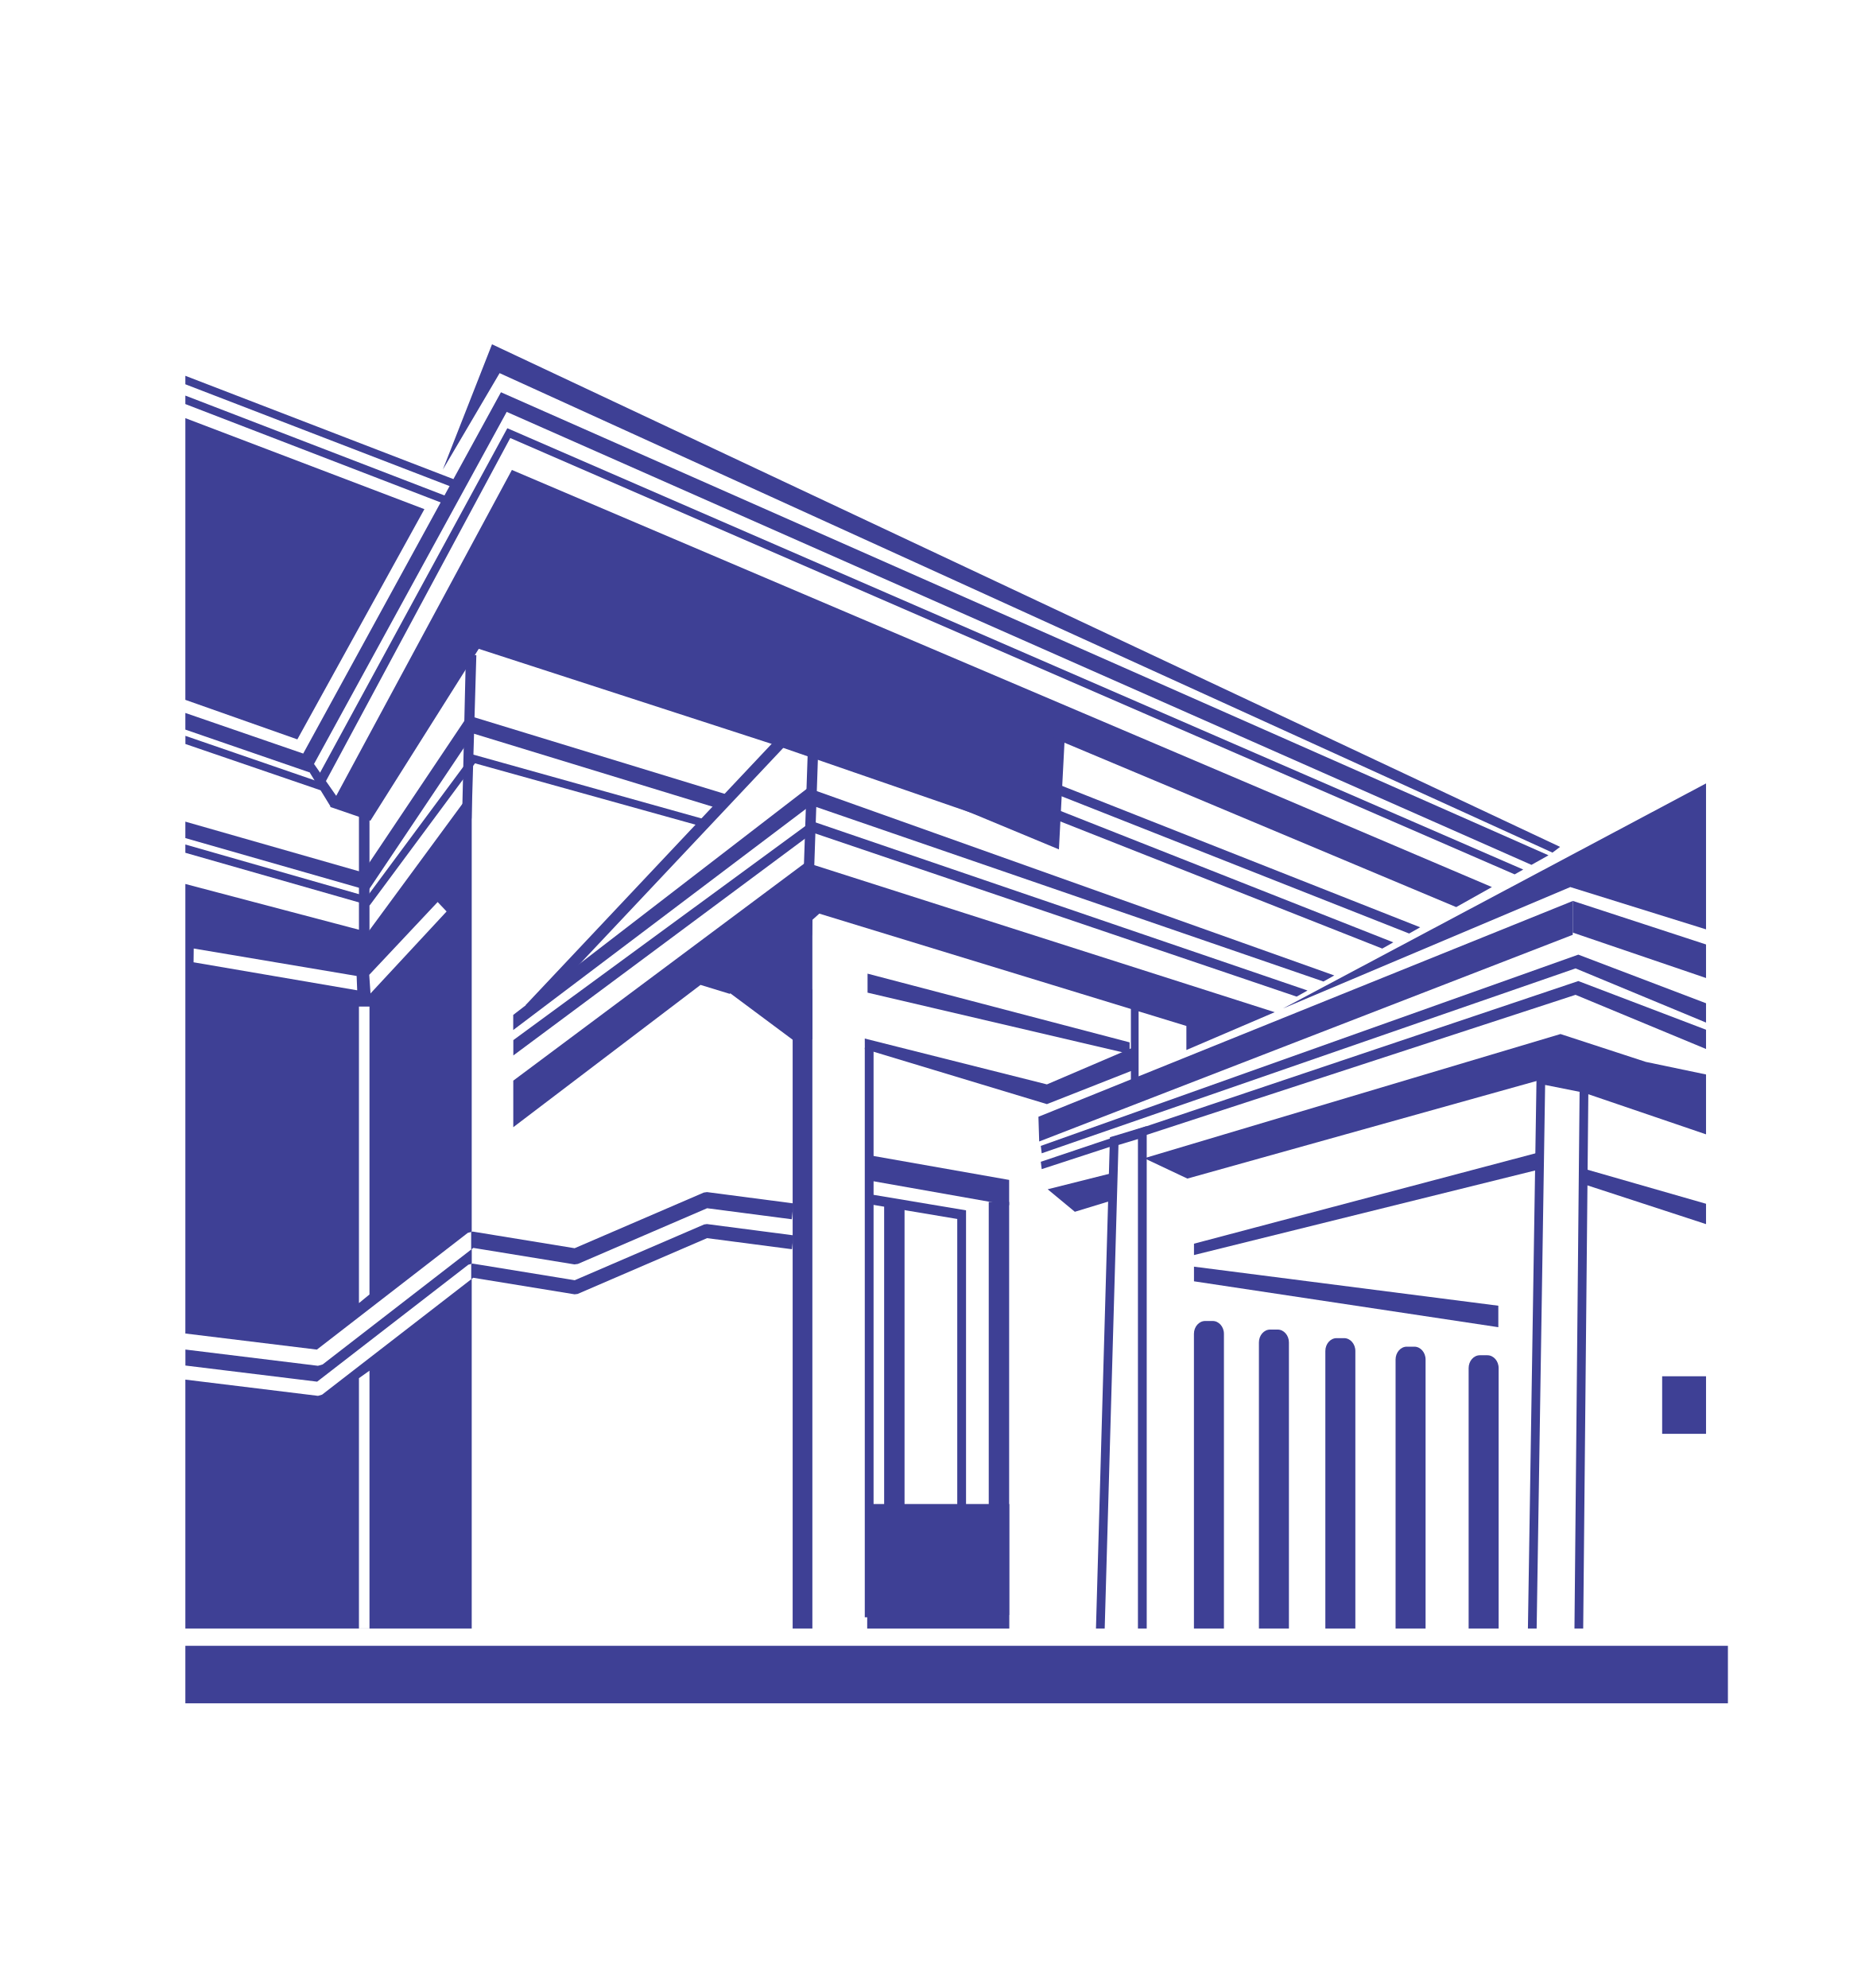
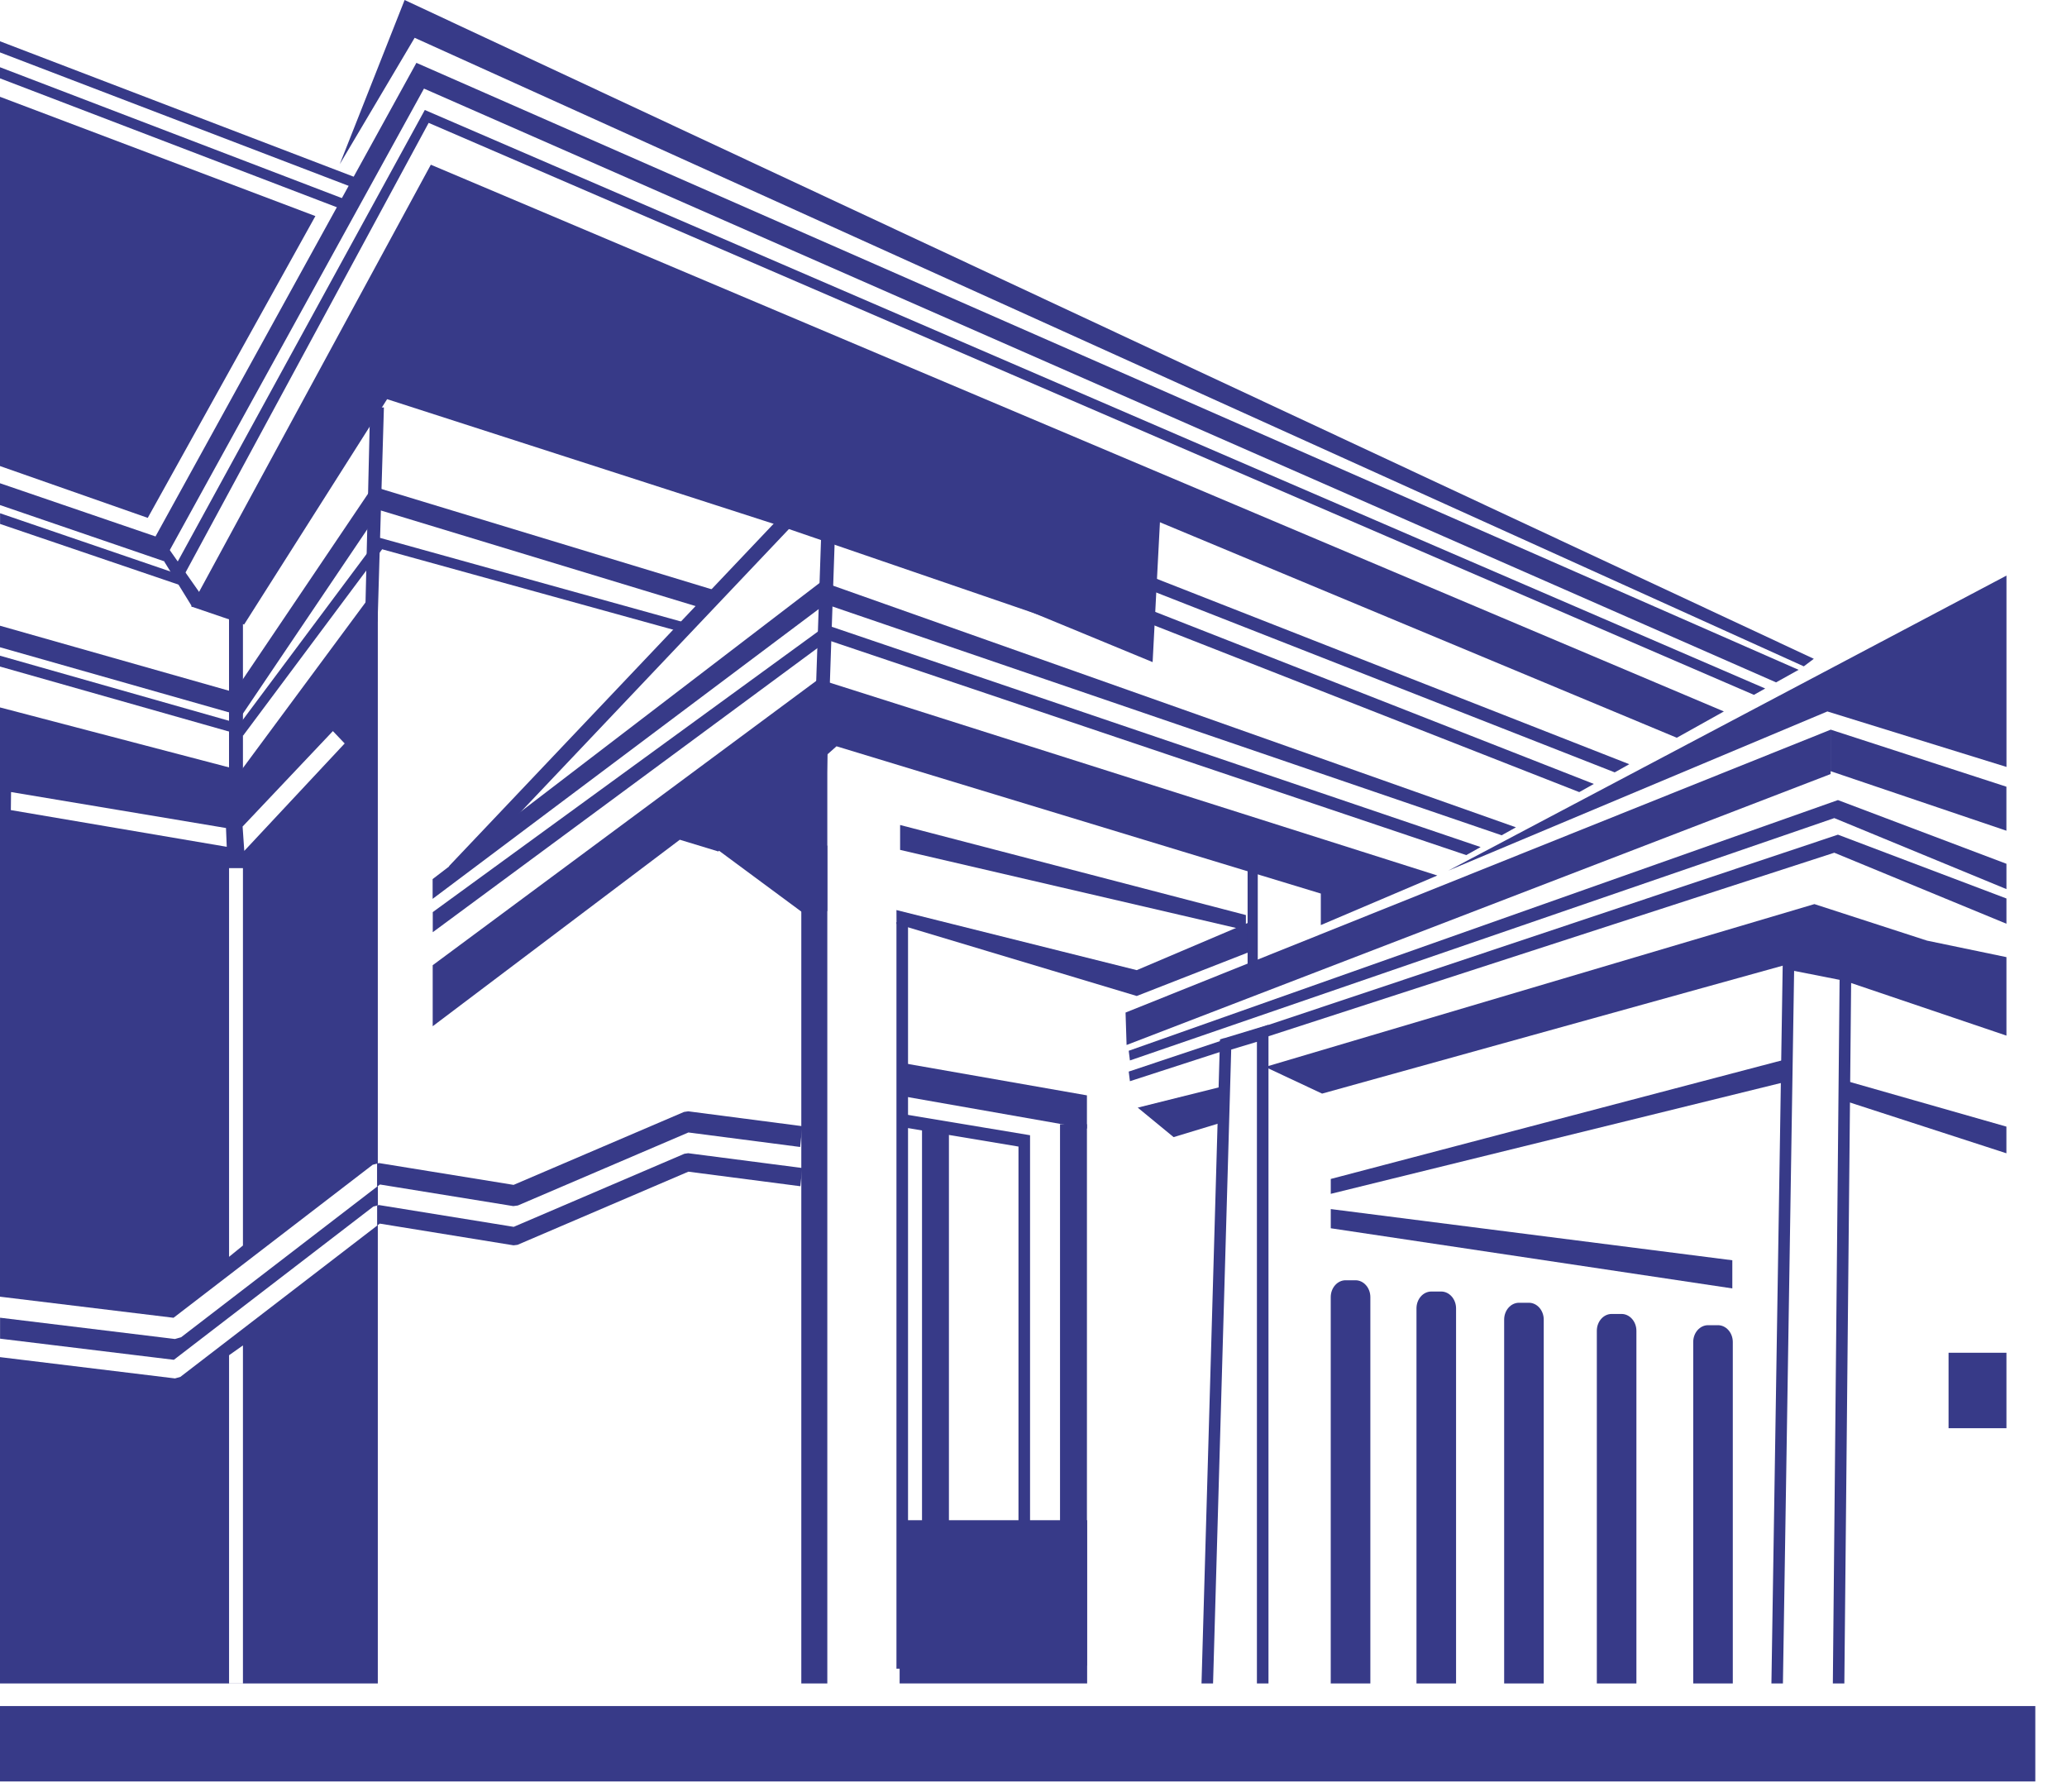
- <svg xmlns="http://www.w3.org/2000/svg" xml:space="preserve" width="1.598in" height="1.696in" version="1.1" style="shape-rendering:geometricPrecision; text-rendering:geometricPrecision; image-rendering:optimizeQuality; fill-rule:evenodd; clip-rule:evenodd" viewBox="0 0 364.51 386.8">
-   <defs>
-     <style type="text/css">
-    
-     .fil2 {fill:none}
-     .fil1 {fill:#3E4095}
-     .fil0 {fill:#3E4095;fill-rule:nonzero}
-    
-   </style>
-   </defs>
-   <g id="Layer_x0020_1">
-     <path class="fil0" d="M36.08 76.95l51.24 19.74 -0.43 1.48 -50.81 -19.57 0 -1.64zm0 -3.85l52.25 20.13 -0.43 1.48 -51.82 -19.96 0 -1.64z" />
-     <path class="fil0" d="M36.08 138.71l22.94 7.9 38.49 -70.31 203.91 90.11 -3.32 1.86 -199.47 -88.15 -38.4 70.15 -24.15 -8.32 0 -3.25zm0 4.45l25.37 8.73 37.3 -68.59 197.75 85.88 -1.67 0.94 -195.51 -84.91 -36.85 68.57 -26.38 -9.03 0 -1.58zm36.01 16.52l-7.81 -2.68 35.36 -65.58 190.76 81.17 -6.95 3.9 -76.75 -32.2 -16.41 14.28 -40.05 -13.83 -57.05 -18.51 -21.1 33.46z" />
-     <polygon class="fil0" points="36.08,164.31 71.46,174.43 91.97,146.77 138.68,159.83 137.54,161.05 92.46,148.51 71.95,176.17 36.08,165.92 " />
-     <polygon class="fil0" points="36.08,159.86 70.62,169.73 91.1,139.18 141.61,154.62 140.9,157.62 92.16,142.72 71.69,173.25 36.08,163.06 " />
-     <polygon class="fil1" points="178.76,153.89 207.29,142.74 206.12,165.26 " />
-     <path class="fil1" d="M99.91 202.38l58.14 -42.61 96.46 32.95 -2.12 1.19 -94.14 -31.9 -58.33 43.35 0 -2.97zm159.81 -12.59l-102.46 -36.49 -57.36 44.17 0 2.94 57.94 -43.76 99.77 34.32 2.11 -1.18zm-59.98 -39.65l76.7 30.28 -2.15 1.21 -75.11 -29.65 0.56 -1.83zm-4.32 3.29l75.79 29.92 -2.15 1.21 -74.2 -29.29 0.56 -1.83z" />
-     <polygon class="fil1" points="99.91,210.26 156.84,167.79 248.12,196.94 230.93,204.3 230.93,199.62 159.48,177.76 142.04,193.37 136.36,191.63 99.91,219.32 " />
-     <path class="fil1" d="M36.08 316.88l55.74 0 0 -68.04 -29.13 22.53 -0.79 0.23 -25.82 -3.16 0 48.44zm0 -51.18l25.65 3.14 29.43 -22.76 0.67 -0.18 0 -2.86 -29.03 22.45 -0.91 0.26 -25.8 -3.16 0 3.1zm0 -6.23l25.6 3.13 29.38 -22.72 0.76 -0.2 0 -85.75 -20.18 27.43 -35.56 -9.37 0 87.48zm1.63 -74.92l31.71 5.34 0.11 2.79 -31.85 -5.45 0.03 -2.68zm49.22 -7.21l-14.81 15.95 -0.25 -3.62 13.32 -14.17 1.74 1.84zm-15.01 89.36l0 50.17 -2.05 0 0 -48.71 2.05 -1.46zm0 -70.85l0 56.02 -2.05 1.68 0 -57.7 2.05 0z" />
-     <path class="fil0" d="M91.72 239.71l0.29 -0.08 19.84 3.24 25.14 -10.83 0.63 -0.09 16.82 2.2 -0.31 3.09 -16.49 -2.15 -25.16 10.84 -0.67 0.09 -19.67 -3.21 -0.43 0.33 0 -3.42zm0 6.22l0.27 -0.07 19.88 3.24 25.18 -10.85 0.56 -0.08 16.82 2.19 -0.27 2.71 -16.53 -2.16 -25.2 10.86 -0.59 0.07 -19.73 -3.22 -0.39 0.3 0 -2.99z" />
-     <polygon class="fil1" points="158.13,192.48 154.29,194.53 154.29,316.88 158.13,316.88 " />
-     <polygon class="fil1" points="202.28,222.1 306.14,181.88 306.14,175.3 202.13,217.29 " />
-     <polygon class="fil1" points="219.88,202.81 219.88,205.07 168.87,193.14 168.87,189.44 " />
-     <polygon class="fil1" points="168.33,202.07 168.34,204.12 203.78,214.83 220.58,208.22 220.86,203.68 203.78,210.99 " />
-     <polygon class="fil0" points="168.33,314.69 168.33,203.86 170.04,203.86 170.04,314.69 " />
-     <polygon class="fil1" points="172.1,233.86 176.07,233.86 176.07,314.24 172.1,314.24 " />
-     <polygon class="fil1" points="169.34,224.8 196.43,229.58 196.43,234.51 169.34,229.72 " />
-     <polygon class="fil1" points="192.46,233.86 196.43,233.86 196.43,314.24 192.46,314.24 " />
-     <polygon class="fil0" points="186.33,314.04 186.33,237.18 169.53,234.36 169.78,232.44 188.04,235.5 188.04,314.04 " />
-     <polygon class="fil1" points="168.8,316.88 168.8,292.65 196.46,292.65 196.46,316.88 " />
-     <polygon class="fil0" points="89.95,158.87 90.68,127.41 92.72,127.46 91.79,159.27 " />
-     <polygon class="fil0" points="152.98,144.96 103.71,197.25 102.32,195.55 151.59,143.25 " />
-     <polygon class="fil0" points="71.92,159.1 71.92,182.44 69.87,182.44 69.87,157.94 " />
-     <polygon class="fil0" points="64.44,157.08 58.68,147.67 59.68,146.56 66.2,155.92 " />
-     <polygon class="fil1" points="158.13,176.81 141.89,193.07 154.48,202.44 158.13,202.23 " />
-     <polygon class="fil0" points="221.63,195.78 221.63,210.57 220.13,210.57 220.13,195.78 " />
-     <polygon class="fil0" points="159.48,139.57 158.04,181.99 156.01,182.21 157.45,139.79 " />
-     <polygon class="fil1" points="216.65,233.51 216.34,228.28 203.93,231.4 209.22,235.78 " />
-     <path class="fil0" d="M216.67 221.09l6.54 -1.99 0 97.78 -1.71 0 0 -95.25 -3.79 1.15 -2.68 94.1 -1.7 0c0.91,-31.87 1.82,-63.74 2.72,-95.61l0.61 -0.19z" />
-     <polygon class="fil1" points="232.41,241.99 299.19,224.32 299.19,227.65 232.41,244.2 " />
-     <g id="_2152421833424">
-       <polygon class="fil1" points="202.77,224.4 202.59,222.96 307.22,185.74 332.08,195.2 332.08,198.96 306.68,188.42 " />
-       <polygon class="fil1" points="202.77,227.48 202.59,226.05 307.22,190.88 332.08,200.35 332.08,204.1 306.68,193.56 " />
-       <polygon class="fil1" points="306.14,175.28 332.08,183.76 332.08,190.29 306.14,181.45 " />
-       <polygon class="fil1" points="305.66,172.59 249.73,196.22 332.08,152.42 332.08,180.82 " />
-       <polygon class="fil1" points="332.08,209.06 320.36,206.61 303.75,201.19 222.73,225.36 231.12,229.32 300.47,209.94 332.08,220.71 " />
-       <polygon class="fil1" points="308.13,230.36 308.5,227.45 332.08,234.22 332.08,238.18 " />
-     </g>
-     <path class="fil0" d="M307.46 212.43l-6.7 -1.33 -1.65 105.78 -1.7 0c0.56,-36.03 1.13,-72.06 1.69,-108.09l0.98 0.19 9.11 1.81 -1.02 106.09 -1.7 0 1 -104.45z" />
-     <polygon class="fil1" points="232.41,249.31 291.65,258.24 291.65,254.06 232.41,246.46 " />
-     <path class="fil1" d="M288.06 263.7l1.46 0c1.2,0 2.19,1.12 2.19,2.5l0 50.68 -5.84 0 0 -50.68c0,-1.38 0.98,-2.5 2.19,-2.5z" />
-     <path class="fil1" d="M273.84 262.03l1.46 0c1.2,0 2.19,1.12 2.19,2.5l0 52.35 -5.84 0 0 -52.35c0,-1.38 0.99,-2.5 2.19,-2.5z" />
-     <path class="fil1" d="M260.17 260.37l1.46 0c1.2,0 2.19,1.12 2.19,2.5l0 54.01 -5.84 0 0 -54.01c0,-1.38 0.99,-2.5 2.19,-2.5z" />
-     <path class="fil1" d="M247.24 258.7l1.46 0c1.2,0 2.19,1.13 2.19,2.5l0 55.68 -5.84 0 0 -55.68c0,-1.37 0.98,-2.5 2.19,-2.5z" />
-     <path class="fil1" d="M234.59 257.03l1.46 0c1.2,0 2.19,1.12 2.19,2.5l0 57.35 -5.84 0 0 -57.35c0,-1.38 0.99,-2.5 2.19,-2.5z" />
-     <polygon class="fil1" points="95.77,66.97 86.2,91.35 97.25,72.58 302.19,165.89 303.67,164.77 " />
-     <polygon class="fil1" points="36.08,81.34 82.61,99.05 57.88,143.85 36.08,136.16 " />
-     <polygon class="fil1" points="36.08,320.24 336.34,320.24 336.34,331.43 36.08,331.43 " />
-     <polygon class="fil1" points="323.54,267.79 332.08,267.79 332.08,278.99 323.54,278.99 " />
-     <polygon class="fil2" points="-0,0 364.51,0 364.51,386.8 -0,386.8 " />
-   </g>
+ <svg xmlns="http://www.w3.org/2000/svg" width="60" height="52" viewBox="0 0 60 52" fill="none">
+   <path d="M0 1.951L10.082 5.81L9.997 6.099L0 2.274V1.953V1.951ZM0 1.198L10.281 5.134L10.196 5.423L0 1.521V1.2V1.198Z" fill="#373A88" />
+   <path d="M0 14.025L4.514 15.569L12.087 1.824L52.209 19.44L51.555 19.804L12.307 2.571L4.752 16.285L0 14.658V14.023V14.025ZM0 14.895L4.992 16.602L12.331 3.192L51.24 19.982L50.912 20.166L12.443 3.566L5.193 16.971L0.002 15.206V14.897L0 14.895ZM7.085 18.125L5.549 17.601L12.506 4.78L50.04 20.648L48.673 21.411L33.571 15.116L30.343 17.908L22.462 15.204L11.237 11.585L7.085 18.127V18.125Z" fill="#373A88" />
+   <path d="M0 19.03L6.961 21.008L10.997 15.601L20.188 18.154L19.963 18.392L11.093 15.941L7.058 21.348L0 19.345V19.03Z" fill="#373A88" />
+   <path d="M0 18.16L6.796 20.089L10.826 14.117L20.764 17.135L20.625 17.722L11.034 14.809L7.007 20.777L0 18.785V18.16Z" fill="#373A88" />
+   <path d="M28.074 16.993L33.688 14.813L33.458 19.216L28.074 16.993Z" fill="#373A88" />
+   <path d="M12.56 26.473L24 18.142L42.979 24.584L42.562 24.817L24.039 18.58L12.562 27.055V26.474L12.56 26.473ZM44.004 24.011L23.844 16.878L12.558 25.513V26.087L23.958 17.532L43.589 24.242L44.004 24.011ZM32.203 16.26L47.294 22.179L46.871 22.416L32.093 16.619L32.203 16.262V16.26ZM31.353 16.903L46.265 22.752L45.842 22.989L31.242 17.263L31.353 16.905V16.903Z" fill="#373A88" />
+   <path d="M12.56 28.013L23.762 19.71L41.722 25.409L38.34 26.848V25.933L24.282 21.659L20.85 24.711L19.733 24.371L12.56 29.784V28.013Z" fill="#373A88" />
+   <path d="M0 48.857H10.967V35.555L5.236 39.96L5.08 40.005L0 39.387V48.857ZM0 38.851L5.047 39.465L10.838 35.016L10.969 34.981V34.421L5.257 38.81L5.078 38.861L0.002 38.243V38.849L0 38.851ZM0 37.633L5.037 38.245L10.818 33.804L10.967 33.765V17.001L6.997 22.363L0 20.531V37.633ZM0.321 22.987L6.56 24.031L6.582 24.576L0.315 23.511L0.321 22.987ZM10.005 21.577L7.091 24.695L7.042 23.988L9.663 21.218L10.005 21.577ZM7.052 39.047V48.855H6.649V39.332L7.052 39.047ZM7.052 25.196V36.148L6.649 36.476V25.196H7.052Z" fill="#373A88" />
+   <path d="M10.947 33.77L11.004 33.755L14.908 34.388L19.855 32.271L19.979 32.253L23.288 32.684L23.227 33.288L19.983 32.867L15.032 34.986L14.9 35.004L11.03 34.377L10.945 34.441V33.772L10.947 33.77ZM10.947 34.986L11 34.973L14.912 35.606L19.866 33.485L19.977 33.469L23.286 33.898L23.233 34.427L19.981 34.005L15.022 36.128L14.906 36.142L11.024 35.512L10.947 35.571V34.986Z" fill="#373A88" />
+   <path d="M24.015 24.537L23.26 24.938V48.857H24.015V24.537Z" fill="#373A88" />
+   <path d="M32.702 30.328L53.138 22.465V21.178L32.672 29.387L32.702 30.328Z" fill="#373A88" />
+   <path d="M36.165 26.557V26.998L26.128 24.666V23.943L36.165 26.557Z" fill="#373A88" />
+   <path d="M26.022 26.412L26.024 26.812L32.997 28.906L36.303 27.614L36.358 26.727L32.997 28.156L26.022 26.412Z" fill="#373A88" />
+   <path d="M26.022 48.429V26.762H26.358V48.429H26.022Z" fill="#373A88" />
+   <path d="M26.764 32.627H27.545V48.341H26.764V32.627Z" fill="#373A88" />
+   <path d="M26.221 30.855L31.551 31.79V32.754L26.221 31.817V30.855Z" fill="#373A88" />
+   <path d="M30.77 32.627H31.551V48.341H30.77V32.627Z" fill="#373A88" />
+   <path d="M29.564 48.302V33.276L26.258 32.724L26.308 32.349L29.9 32.947V48.302H29.564Z" fill="#373A88" />
+   <path d="M26.114 48.857V44.12H31.557V48.857H26.114Z" fill="#373A88" />
+   <path d="M10.599 17.966L10.743 11.816L11.144 11.826L10.961 18.045L10.599 17.966Z" fill="#373A88" />
+   <path d="M23.002 15.247L13.308 25.47L13.034 25.137L22.729 14.913L23.002 15.247Z" fill="#373A88" />
+   <path d="M7.052 18.011V22.574H6.648V17.785L7.052 18.011Z" fill="#373A88" />
+   <path d="M5.581 17.616L4.447 15.777L4.644 15.56L5.927 17.39L5.581 17.616Z" fill="#373A88" />
+   <path d="M24.015 21.474L20.82 24.652L23.297 26.484L24.015 26.443V21.474Z" fill="#373A88" />
+   <path d="M36.51 25.182V28.073H36.215V25.182H36.51Z" fill="#373A88" />
+   <path d="M24.281 14.193L23.998 22.486L23.598 22.529L23.881 14.236L24.281 14.193Z" fill="#373A88" />
+   <path d="M35.529 32.558L35.468 31.536L33.026 32.146L34.067 33.002L35.529 32.558Z" fill="#373A88" />
+   <path d="M35.535 30.131L36.821 29.741V48.857H36.485V30.236L35.739 30.461L35.212 48.857H34.877C35.056 42.627 35.236 36.396 35.413 30.166L35.533 30.128L35.535 30.131Z" fill="#373A88" />
+   <path d="M38.629 34.216L51.769 30.762V31.413L38.629 34.648V34.216Z" fill="#373A88" />
+   <path d="M32.799 30.777L32.764 30.496L53.351 23.22L58.242 25.069V25.804L53.245 23.743L32.799 30.777Z" fill="#373A88" />
+   <path d="M32.799 31.379L32.764 31.1L53.351 24.224L58.242 26.076V26.809L53.245 24.748L32.799 31.379Z" fill="#373A88" />
+   <path d="M53.137 21.175L58.241 22.832V24.109L53.137 22.381V21.175Z" fill="#373A88" />
+   <path d="M53.044 20.648L42.04 25.268L58.243 16.705V22.258L53.044 20.648Z" fill="#373A88" />
+   <path d="M58.242 27.778L55.936 27.299L52.668 26.239L36.726 30.965L38.377 31.739L52.022 27.95L58.242 30.056V27.778Z" fill="#373A88" />
+   <path d="M53.528 31.942L53.601 31.373L58.241 32.697V33.471L53.528 31.942Z" fill="#373A88" />
+   <path d="M53.397 28.437L52.079 28.177L51.754 48.857H51.42C51.53 41.813 51.642 34.769 51.752 27.725L51.945 27.762L53.738 28.116L53.537 48.857H53.203L53.399 28.437H53.397Z" fill="#373A88" />
+   <path d="M38.629 35.647L50.285 37.393V36.576L38.629 35.09V35.647Z" fill="#373A88" />
+   <path d="M49.581 38.46H49.868C50.104 38.46 50.299 38.679 50.299 38.949V48.857H49.15V38.949C49.15 38.679 49.343 38.46 49.581 38.46Z" fill="#373A88" />
+   <path d="M46.782 38.134H47.07C47.306 38.134 47.501 38.353 47.501 38.623V48.857H46.352V38.623C46.352 38.353 46.546 38.134 46.782 38.134Z" fill="#373A88" />
+   <path d="M44.093 37.809H44.38C44.616 37.809 44.811 38.028 44.811 38.298V48.857H43.662V38.298C43.662 38.028 43.856 37.809 44.093 37.809Z" fill="#373A88" />
+   <path d="M41.548 37.483H41.835C42.071 37.483 42.266 37.704 42.266 37.972V48.857H41.117V37.972C41.117 37.704 41.309 37.483 41.548 37.483Z" fill="#373A88" />
+   <path d="M39.059 37.156H39.347C39.583 37.156 39.778 37.375 39.778 37.645V48.857H38.628V37.645C38.628 37.375 38.823 37.156 39.059 37.156Z" fill="#373A88" />
+   <path d="M11.745 0L9.862 4.766L12.036 1.097L52.36 19.339L52.651 19.12L11.745 0Z" fill="#373A88" />
+   <path d="M0 2.809L9.155 6.271L4.289 15.03L0 13.526V2.809Z" fill="#373A88" />
+   <path d="M0 49.514H59.08V51.702H0V49.514Z" fill="#373A88" />
+   <path d="M56.562 39.26H58.242V41.45H56.562V39.26Z" fill="#373A88" />
</svg>
